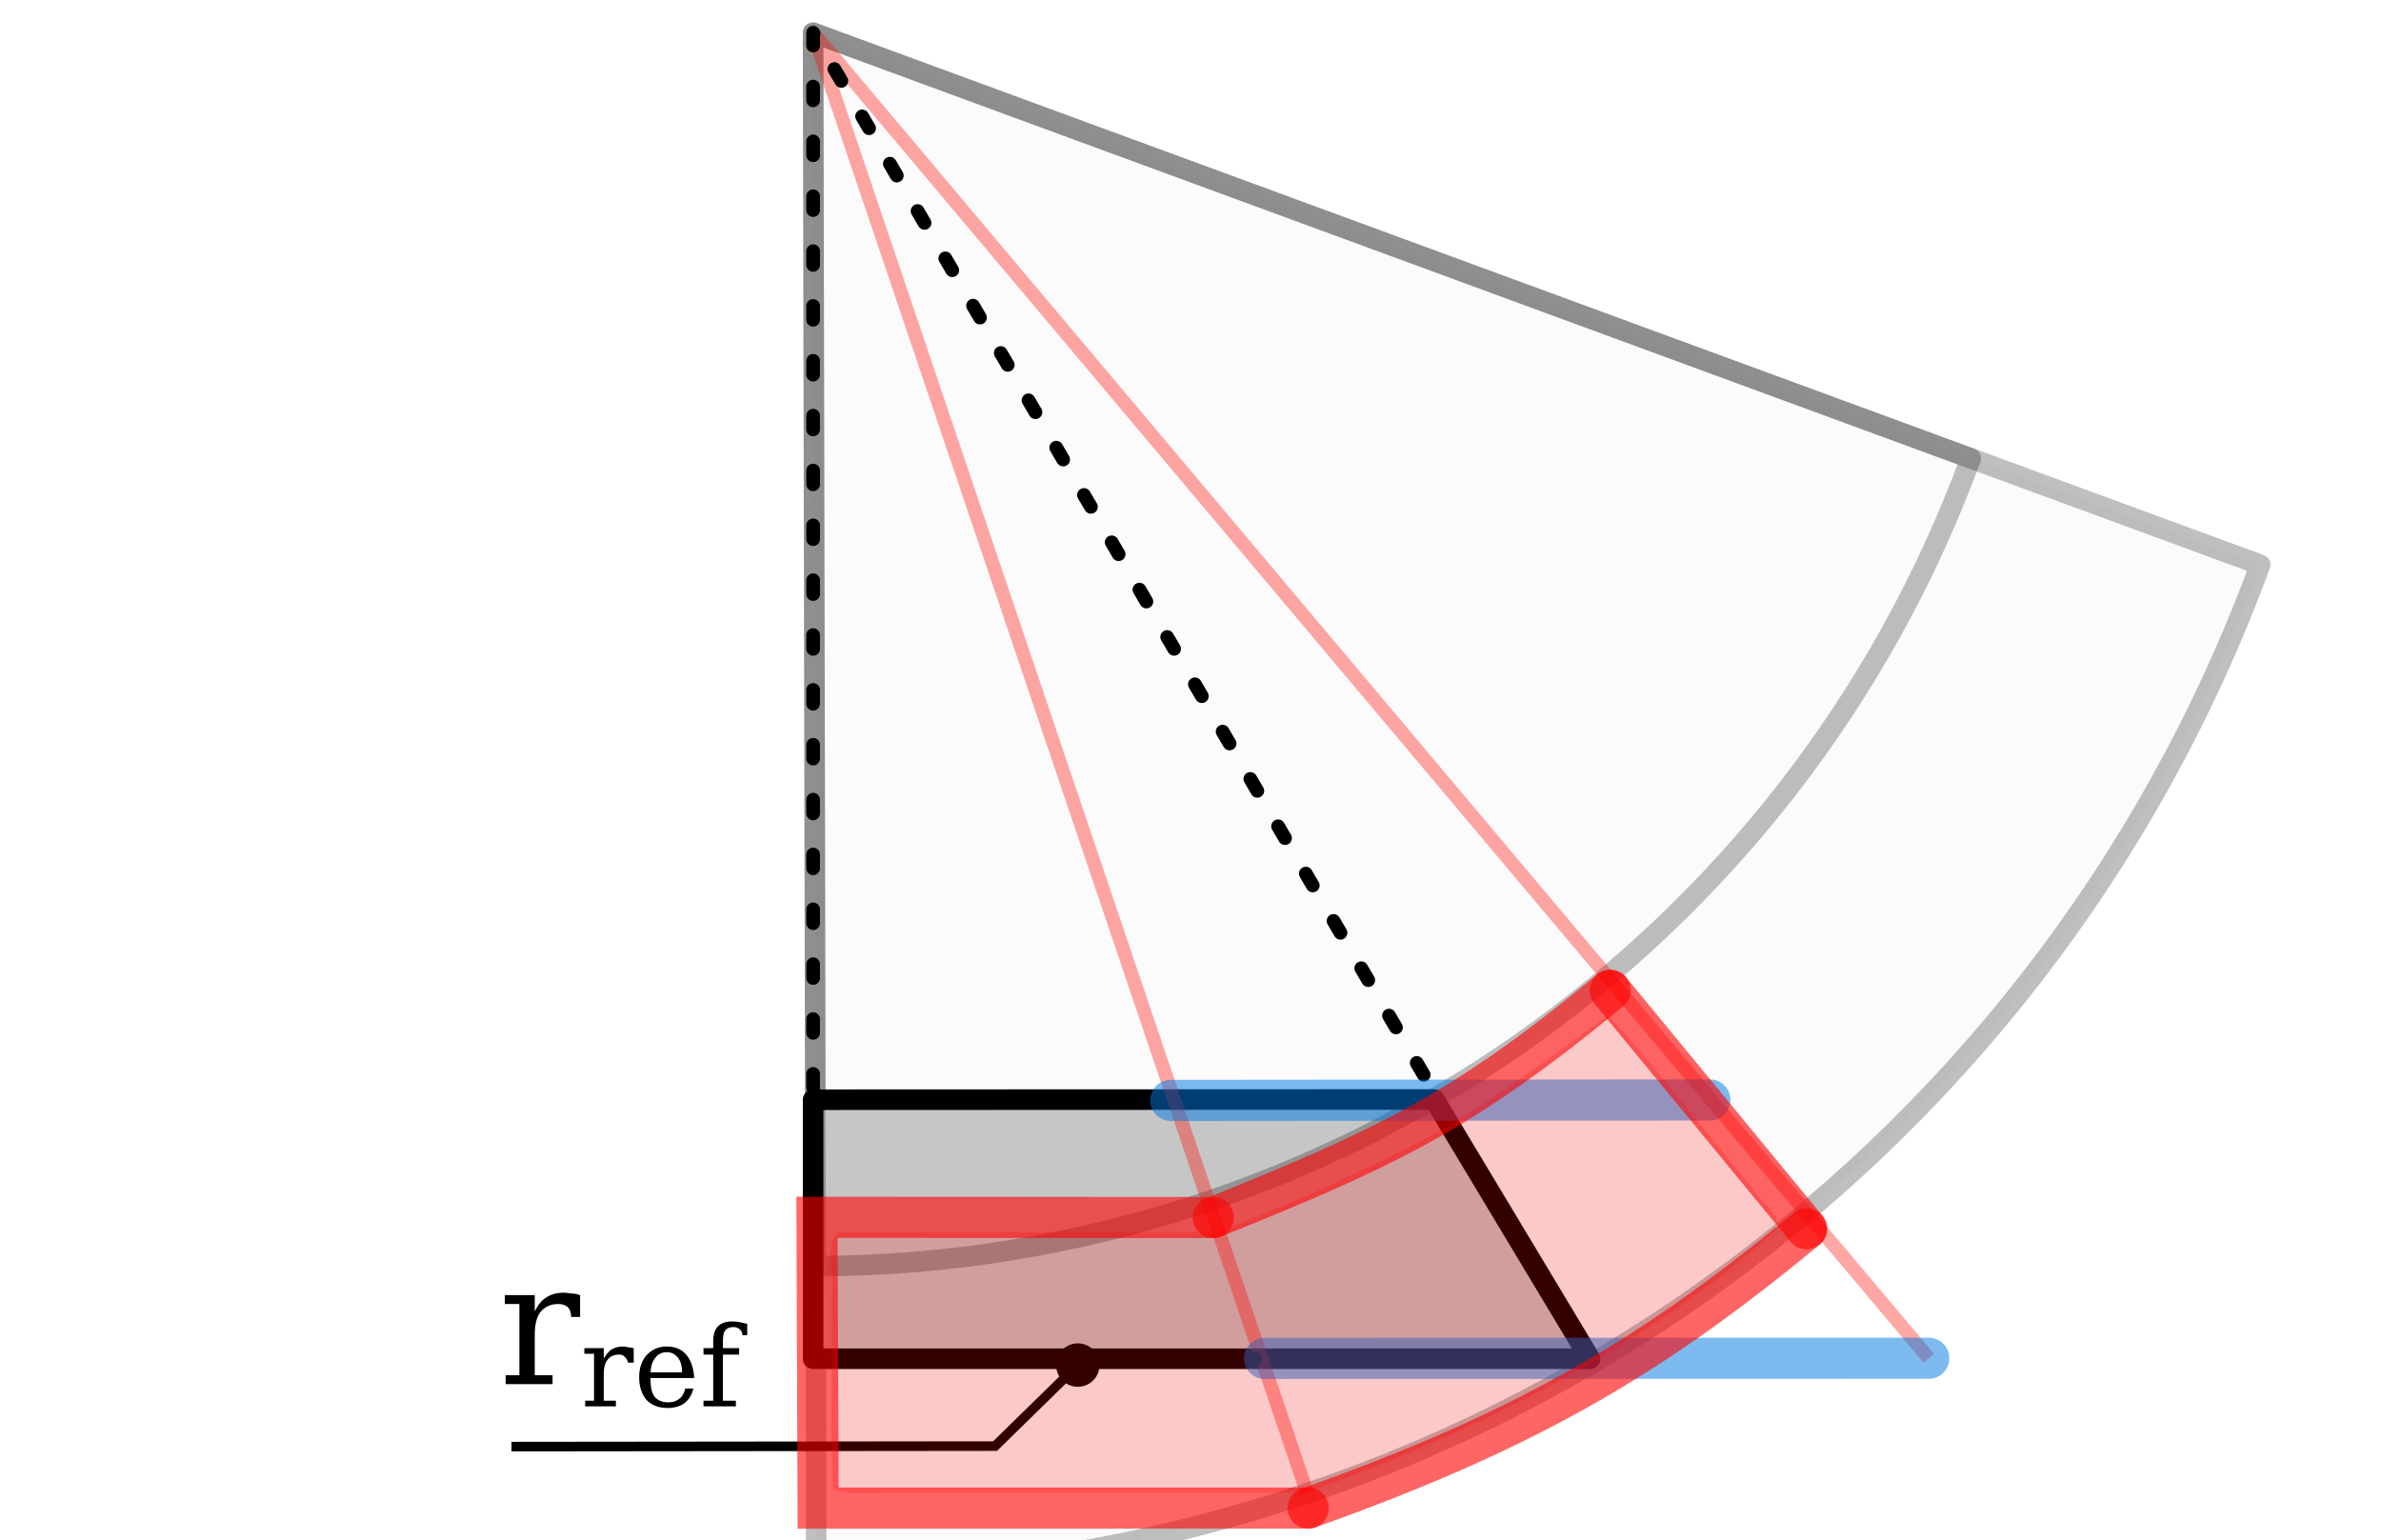
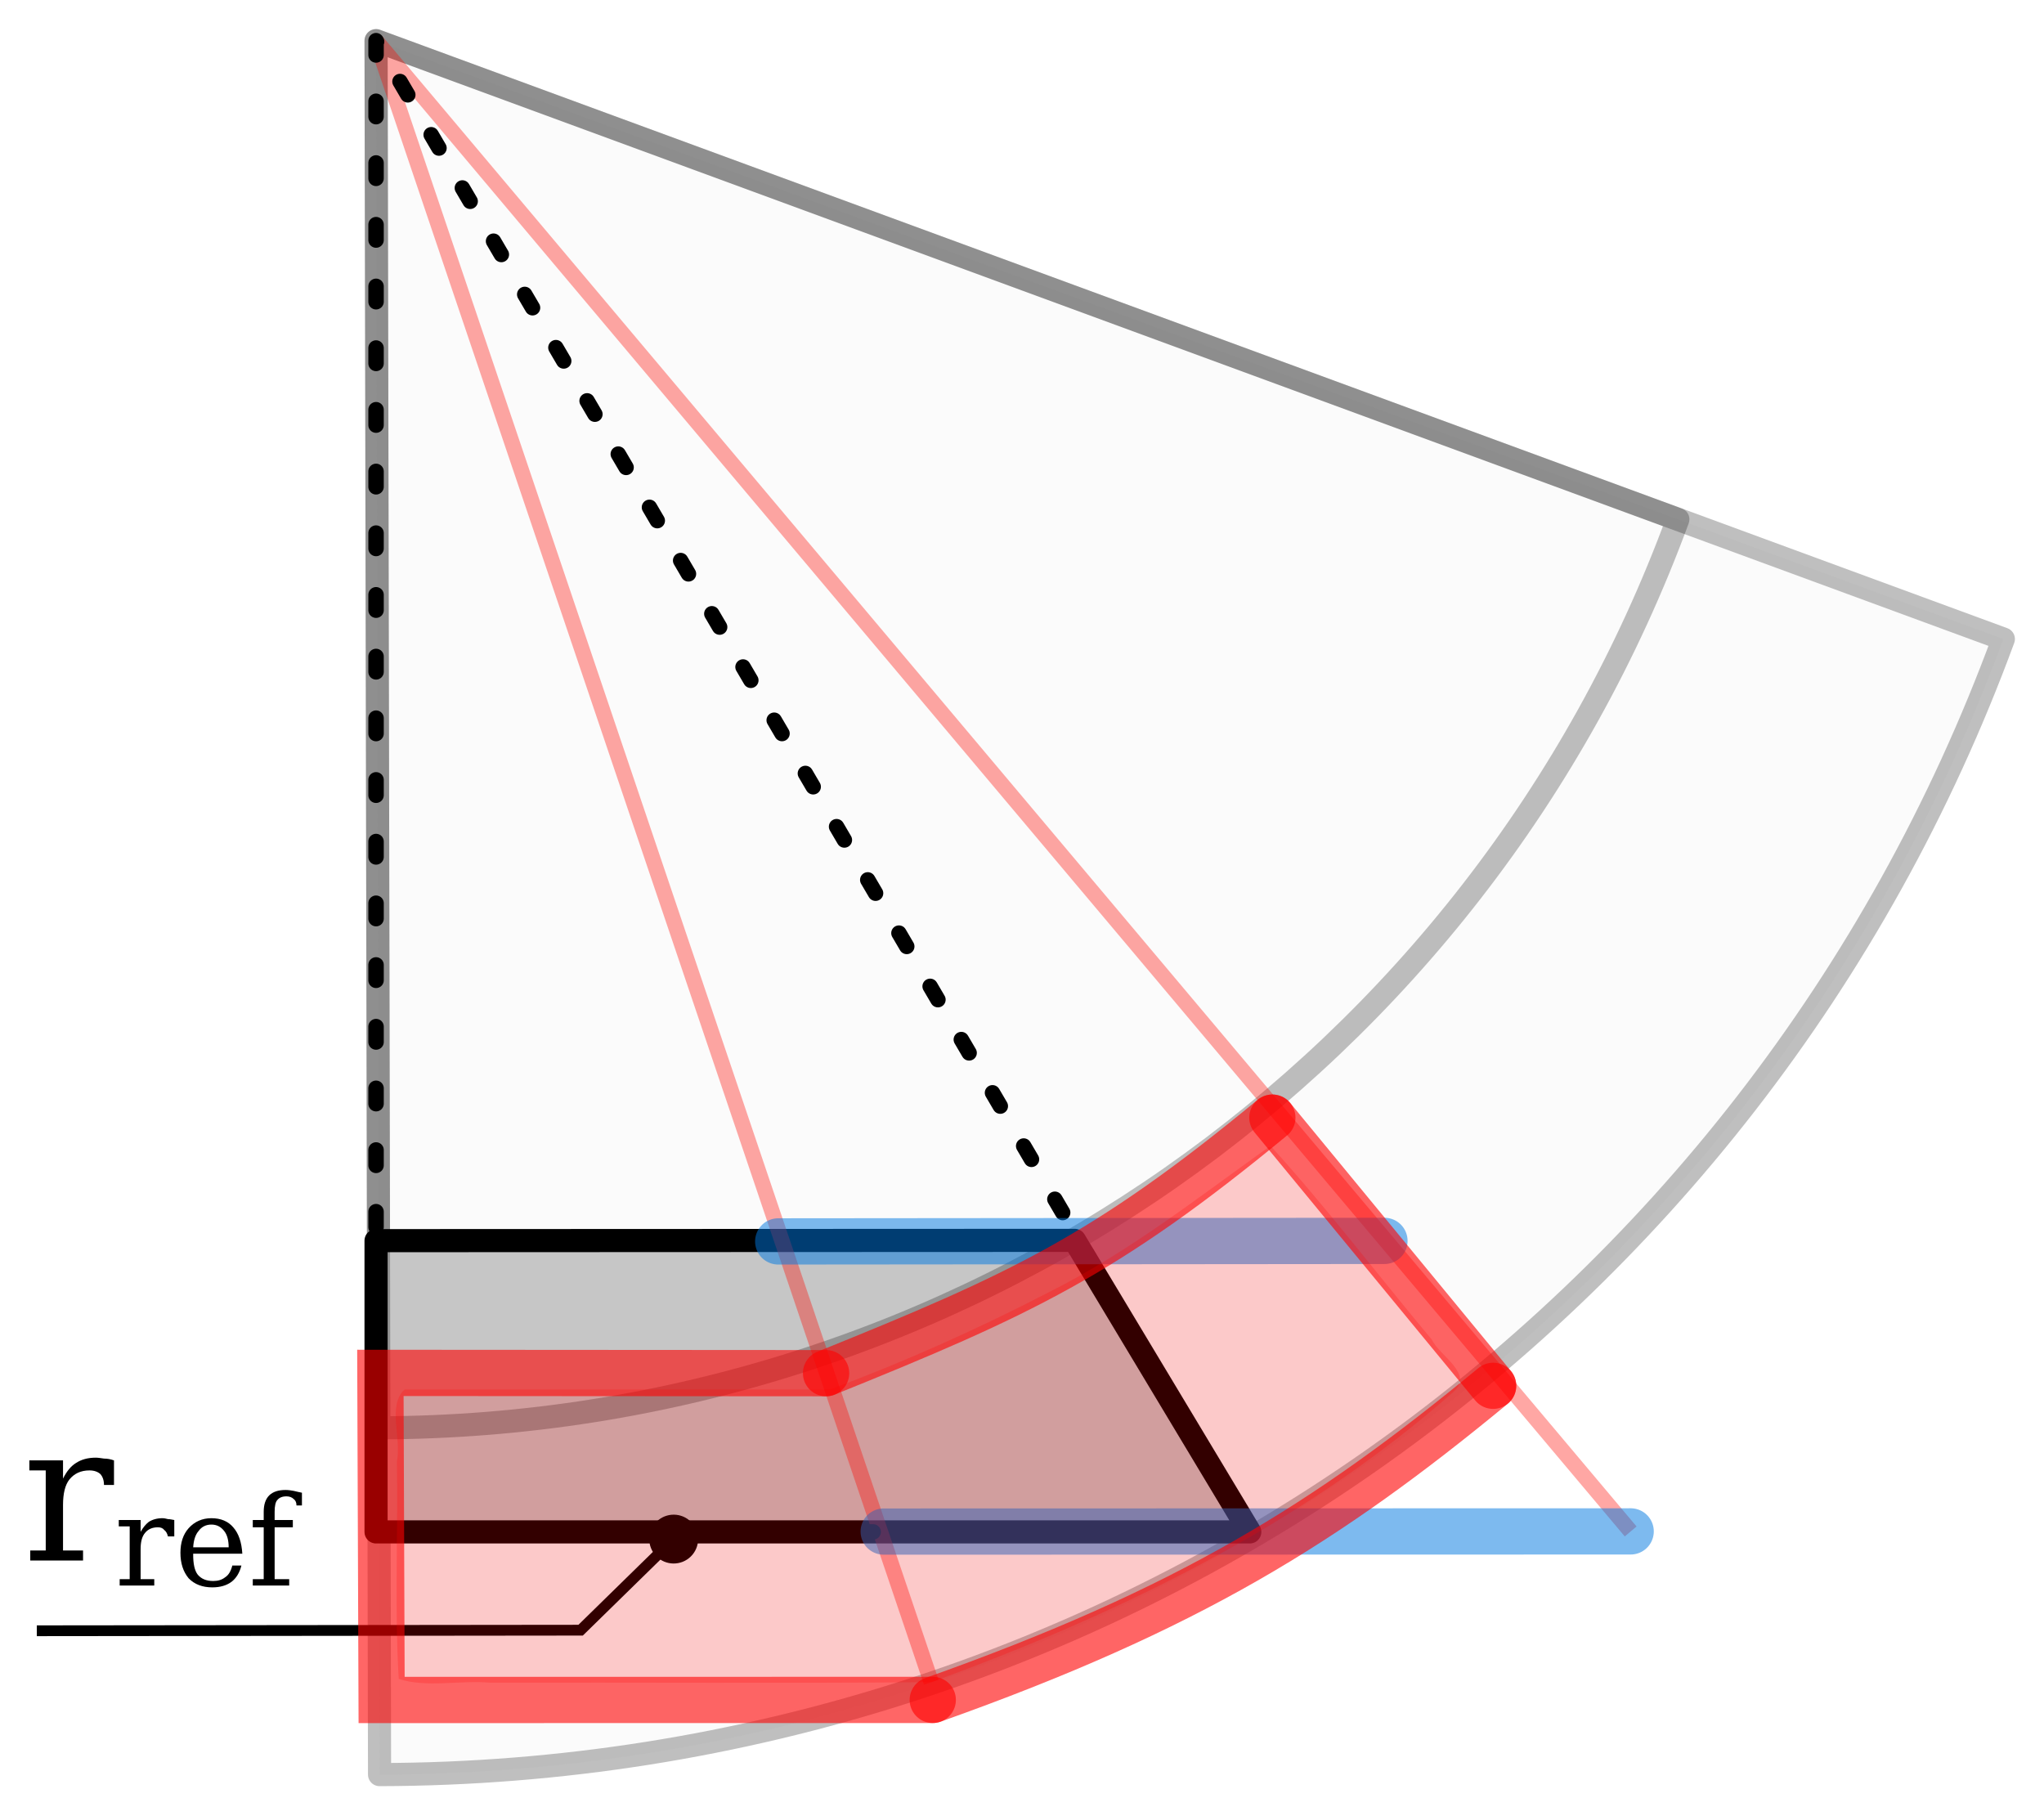
- <svg xmlns="http://www.w3.org/2000/svg" width="45.968mm" height="29.727mm" viewBox="0 0 45.968 29.727" version="1.1" id="svg8">
+ <svg xmlns="http://www.w3.org/2000/svg" width="35.091mm" height="31.162mm" viewBox="0 0 35.091 31.162" version="1.1" id="svg8">
  <defs id="defs2">
-     <marker style="overflow:visible" id="DotS" refX="0.0" refY="0.0" orient="auto">
-       <path transform="scale(0.2) translate(7.4, 1)" style="fill-rule:evenodd;stroke:#000000;stroke-width:1pt;stroke-opacity:1;fill:#000000;fill-opacity:1" d="M -2.5,-1.0 C -2.5,1.76 -4.74,4.0 -7.5,4.0 C -10.26,4.0 -12.5,1.76 -12.5,-1.0 C -12.5,-3.76 -10.26,-6.0 -7.5,-6.0 C -4.74,-6.0 -2.5,-3.76 -2.5,-1.0 z " id="path1161" />
+     <marker style="overflow:visible" id="DotS" refX="0" refY="0" orient="auto">
+       <path transform="matrix(0.2,0,0,0.2,1.48,0.2)" style="fill:#000000;fill-opacity:1;fill-rule:evenodd;stroke:#000000;stroke-width:1pt;stroke-opacity:1" d="m -2.5,-1 c 0,2.76 -2.24,5 -5,5 -2.76,0 -5,-2.24 -5,-5 0,-2.76 2.24,-5 5,-5 2.76,0 5,2.24 5,5 z" id="path1161" />
    </marker>
-     <marker style="overflow:visible" id="DotM" refX="0.0" refY="0.0" orient="auto">
-       <path transform="scale(0.4) translate(7.4, 1)" style="fill-rule:evenodd;stroke:#000000;stroke-width:1pt;stroke-opacity:1;fill:#000000;fill-opacity:1" d="M -2.5,-1.0 C -2.5,1.76 -4.74,4.0 -7.5,4.0 C -10.26,4.0 -12.5,1.76 -12.5,-1.0 C -12.5,-3.76 -10.26,-6.0 -7.5,-6.0 C -4.74,-6.0 -2.5,-3.76 -2.5,-1.0 z " id="path1158" />
+     <marker style="overflow:visible" id="DotM" refX="0" refY="0" orient="auto">
+       <path transform="matrix(0.4,0,0,0.4,2.96,0.4)" style="fill:#000000;fill-opacity:1;fill-rule:evenodd;stroke:#000000;stroke-width:1pt;stroke-opacity:1" d="m -2.5,-1 c 0,2.76 -2.24,5 -5,5 -2.76,0 -5,-2.24 -5,-5 0,-2.76 2.24,-5 5,-5 2.76,0 5,2.24 5,5 z" id="path1158" />
    </marker>
  </defs>
-   <path d="M 43.636,10.903 A 29.766,29.766 0 0 1 15.759,30.398 L 15.698,0.632 Z" id="path985" style="opacity:1;fill:#e7e7e7;stroke:#000000;stroke-width:0.397;stroke-linecap:round;stroke-linejoin:round;stroke-miterlimit:4;stroke-dasharray:none;stroke-dashoffset:0;fill-opacity:0.203;stroke-opacity:0.251" />
-   <path id="path910" d="m 15.698,26.232 h 15 l -3.007,-5.005 -11.993,0.005 z" style="fill:#c6c6c6;fill-opacity:1;fill-rule:nonzero;stroke:#000000;stroke-width:0.397;stroke-linejoin:round;stroke-miterlimit:4;stroke-dasharray:none;stroke-dashoffset:0;stroke-opacity:1" />
-   <path style="opacity:1;fill:none;stroke:#000000;stroke-width:0.397;stroke-linecap:round;stroke-linejoin:round;stroke-miterlimit:4;stroke-dasharray:none;stroke-dashoffset:0;fill-opacity:0.011;stroke-opacity:0.251" id="path985-7" d="M 38.048,8.849 A 23.812,23.812 0 0 1 15.747,24.445 L 15.698,0.632 Z" />
-   <path id="path1006" d="m 25.231,28.812 c 0,0 -9.532,-28.179 -9.532,-28.179 0,0 21.539,25.591 21.539,25.591" style="fill:none;fill-rule:evenodd;stroke:#ff0b00;stroke-width:0.265px;stroke-linecap:butt;stroke-linejoin:miter;stroke-opacity:0.359" />
-   <path id="path837" d="m 30.698,26.232 c 0,0 -15,-25.6 -15,-25.6 0,0 0,25.6 0,25.6 0,0 15,0 15,0 z" style="fill:none;fill-rule:evenodd;stroke:#000000;stroke-width:0.265;stroke-linecap:round;stroke-linejoin:round;stroke-miterlimit:4;stroke-dasharray:0.265, 0.794;stroke-dashoffset:0;stroke-opacity:1" />
-   <text id="text865" y="26.723" x="9.623" style="font-style:normal;font-variant:normal;font-weight:normal;font-stretch:normal;font-size:3.307px;line-height:6.615px;font-family:RimWordFont;-inkscape-font-specification:RimWordFont;letter-spacing:0px;word-spacing:0px;fill:#000000;fill-opacity:1;stroke:none;stroke-width:0.265px;stroke-linecap:butt;stroke-linejoin:round;stroke-opacity:1" xml:space="preserve">
-     <tspan style="font-style:normal;font-variant:normal;font-weight:normal;font-stretch:normal;font-family:'DejaVu Serif';-inkscape-font-specification:'DejaVu Serif';stroke-width:0.265px;stroke-linejoin:round" y="26.723" x="9.623" id="tspan863">r<tspan id="tspan867" style="font-style:normal;font-variant:normal;font-weight:normal;font-stretch:normal;font-size:65%;font-family:'DejaVu Serif';-inkscape-font-specification:'DejaVu Serif';baseline-shift:sub;stroke-linejoin:round">ref</tspan>
+   <path d="M 34.393,10.97 A 29.766,29.766 0 0 1 6.516,30.464 L 6.456,0.698 Z" id="path985" style="opacity:1;fill:#e7e7e7;fill-opacity:0.203;stroke:#000000;stroke-width:0.397;stroke-linecap:round;stroke-linejoin:round;stroke-miterlimit:4;stroke-dasharray:none;stroke-dashoffset:0;stroke-opacity:0.251" />
+   <path id="path910" d="M 6.456,26.298 H 21.456 l -3.007,-5.005 -11.993,0.005 z" style="fill:#c6c6c6;fill-opacity:1;fill-rule:nonzero;stroke:#000000;stroke-width:0.397;stroke-linejoin:round;stroke-miterlimit:4;stroke-dasharray:none;stroke-dashoffset:0;stroke-opacity:1" />
+   <path style="opacity:1;fill:none;fill-opacity:0.011;stroke:#000000;stroke-width:0.397;stroke-linecap:round;stroke-linejoin:round;stroke-miterlimit:4;stroke-dasharray:none;stroke-dashoffset:0;stroke-opacity:0.251" id="path985-7" d="M 28.805,8.915 A 23.812,23.812 0 0 1 6.504,24.511 L 6.456,0.698 Z" />
+   <path id="path1006" d="m 15.988,28.878 c 0,0 -9.532,-28.179 -9.532,-28.179 0,0 21.539,25.591 21.539,25.591" style="fill:none;fill-rule:evenodd;stroke:#ff0b00;stroke-width:0.265px;stroke-linecap:butt;stroke-linejoin:miter;stroke-opacity:0.359" />
+   <path id="path837" d="m 21.456,26.298 c 0,0 -15,-25.6 -15,-25.6 0,0 0,25.6 0,25.6 0,0 15,0 15,0 z" style="fill:none;fill-rule:evenodd;stroke:#000000;stroke-width:0.265;stroke-linecap:round;stroke-linejoin:round;stroke-miterlimit:4;stroke-dasharray:0.265, 0.794;stroke-dashoffset:0;stroke-opacity:1" />
+   <text id="text865" y="26.789" x="0.38" style="font-style:normal;font-variant:normal;font-weight:normal;font-stretch:normal;font-size:3.307px;line-height:6.615px;font-family:RimWordFont;-inkscape-font-specification:RimWordFont;letter-spacing:0px;word-spacing:0px;fill:#000000;fill-opacity:1;stroke:none;stroke-width:0.265px;stroke-linecap:butt;stroke-linejoin:round;stroke-opacity:1" xml:space="preserve">
+     <tspan style="font-style:normal;font-variant:normal;font-weight:normal;font-stretch:normal;font-family:'DejaVu Serif';-inkscape-font-specification:'DejaVu Serif';stroke-width:0.265px;stroke-linejoin:round" y="26.789" x="0.38" id="tspan863">r<tspan id="tspan867" style="font-style:normal;font-variant:normal;font-weight:normal;font-stretch:normal;font-size:65%;font-family:'DejaVu Serif';-inkscape-font-specification:'DejaVu Serif';baseline-shift:sub;stroke-linejoin:round">ref</tspan>
    </tspan>
  </text>
-   <path id="path987" d="m 24.413,26.226 c 0,0 12.824,-0.003 12.824,-0.003" style="fill:#ff0000;fill-rule:evenodd;stroke:#0079e0;stroke-width:0.794;stroke-linecap:round;stroke-linejoin:miter;stroke-miterlimit:4;stroke-dasharray:none;stroke-opacity:0.51" />
-   <path style="fill:#ff0000;fill-rule:evenodd;stroke:#0079e0;stroke-width:0.794;stroke-linecap:round;stroke-linejoin:miter;stroke-miterlimit:4;stroke-dasharray:none;stroke-opacity:0.51" d="m 22.603,21.245 c 0,0 10.408,-0.009 10.408,-0.009" id="path987-2" />
-   <path id="path1090" d="m 9.875,27.929 c 0,0 9.336,-0.01 9.336,-0.01 0,0 1.603,-1.569 1.603,-1.569" style="opacity:1;fill:none;fill-rule:evenodd;stroke:#000000;stroke-width:0.185;stroke-linecap:butt;stroke-linejoin:miter;stroke-miterlimit:4;stroke-dasharray:none;stroke-opacity:1;marker-end:url(#DotM)" />
-   <g transform="translate(25.61384,7.530804)" id="g1670">
+   <path id="path987" d="m 15.171,26.292 c 0,0 12.824,-0.003 12.824,-0.003" style="fill:#ff0000;fill-rule:evenodd;stroke:#0079e0;stroke-width:0.794;stroke-linecap:round;stroke-linejoin:miter;stroke-miterlimit:4;stroke-dasharray:none;stroke-opacity:0.51" />
+   <path style="fill:#ff0000;fill-rule:evenodd;stroke:#0079e0;stroke-width:0.794;stroke-linecap:round;stroke-linejoin:miter;stroke-miterlimit:4;stroke-dasharray:none;stroke-opacity:0.51" d="m 13.36,21.311 c 0,0 10.408,-0.009 10.408,-0.009" id="path987-2" />
+   <path id="path1090" d="m 0.632,27.995 c 0,0 9.336,-0.01 9.336,-0.01 0,0 1.603,-1.569 1.603,-1.569" style="opacity:1;fill:none;fill-rule:evenodd;stroke:#000000;stroke-width:0.185;stroke-linecap:butt;stroke-linejoin:miter;stroke-miterlimit:4;stroke-dasharray:none;stroke-opacity:1;marker-end:url(#DotM)" />
+   <g transform="translate(16.37098,7.596977)" id="g1670">
    <g id="g1652" transform="translate(-25.58855,-7.226858)">
      <path id="path1014" d="m 25.231,28.812 c 4.382,-1.557 6.752,-3.024 9.621,-5.392" style="fill:none;fill-rule:evenodd;stroke:#ff0000;stroke-width:0.794;stroke-linecap:round;stroke-linejoin:miter;stroke-miterlimit:4;stroke-dasharray:none;stroke-opacity:0.604" />
      <path style="fill:none;fill-rule:evenodd;stroke:#ff0000;stroke-width:0.794;stroke-linecap:round;stroke-linejoin:miter;stroke-miterlimit:4;stroke-dasharray:none;stroke-opacity:0.604" d="m 23.399,23.203 c 3.318,-1.34 4.793,-2.018 7.662,-4.387" id="path1014-0" />
      <path id="path1014-0-9" d="m 34.851,23.419 c -3.79,-4.603 0,0 -3.79,-4.603" style="fill:none;fill-rule:evenodd;stroke:#ff0000;stroke-width:0.794;stroke-linecap:round;stroke-linejoin:miter;stroke-miterlimit:4;stroke-dasharray:none;stroke-opacity:0.604" />
      <path id="path1086" d="m 25.231,28.812 c 0,0 -9.462,0.001 -9.462,0.001 0,0 -0.021,-5.615 -0.021,-5.615 0,0 7.652,0.005 7.652,0.005" style="fill:none;fill-rule:evenodd;stroke:#ff0000;stroke-width:0.794;stroke-linecap:round;stroke-linejoin:miter;stroke-miterlimit:4;stroke-dasharray:none;stroke-opacity:0.6" />
    </g>
    <path style="opacity:1;fill:#ff0000;fill-opacity:0.203;stroke:none;stroke-width:0.194;stroke-linecap:round;stroke-linejoin:round;stroke-miterlimit:4;stroke-dasharray:none;stroke-dashoffset:0;stroke-opacity:1" d="m 20.438,45.718 c -4.6,3.292 -9.109,6.823 -14.186,9.374 -4.616,2.395 -9.418,4.55 -14.265,6.345 -9.202,0 -18.405,0 -27.607,0 -1.134,1.022 -0.192,3.195 -0.5,4.66 0.079,4.698 -0.157,9.464 0.117,14.119 1.761,0.589 3.994,0.076 5.93,0.248 9.541,-0.022 19.089,0.044 28.625,-0.033 C 10.735,76.005 22.665,70.224 32.445,61.586 33.788,60.423 31.495,59.227 31.044,58.221 27.583,54.088 24.284,49.734 20.689,45.767 l -0.128,-0.062 z" id="path1654" transform="scale(0.2645833)" />
  </g>
</svg>
